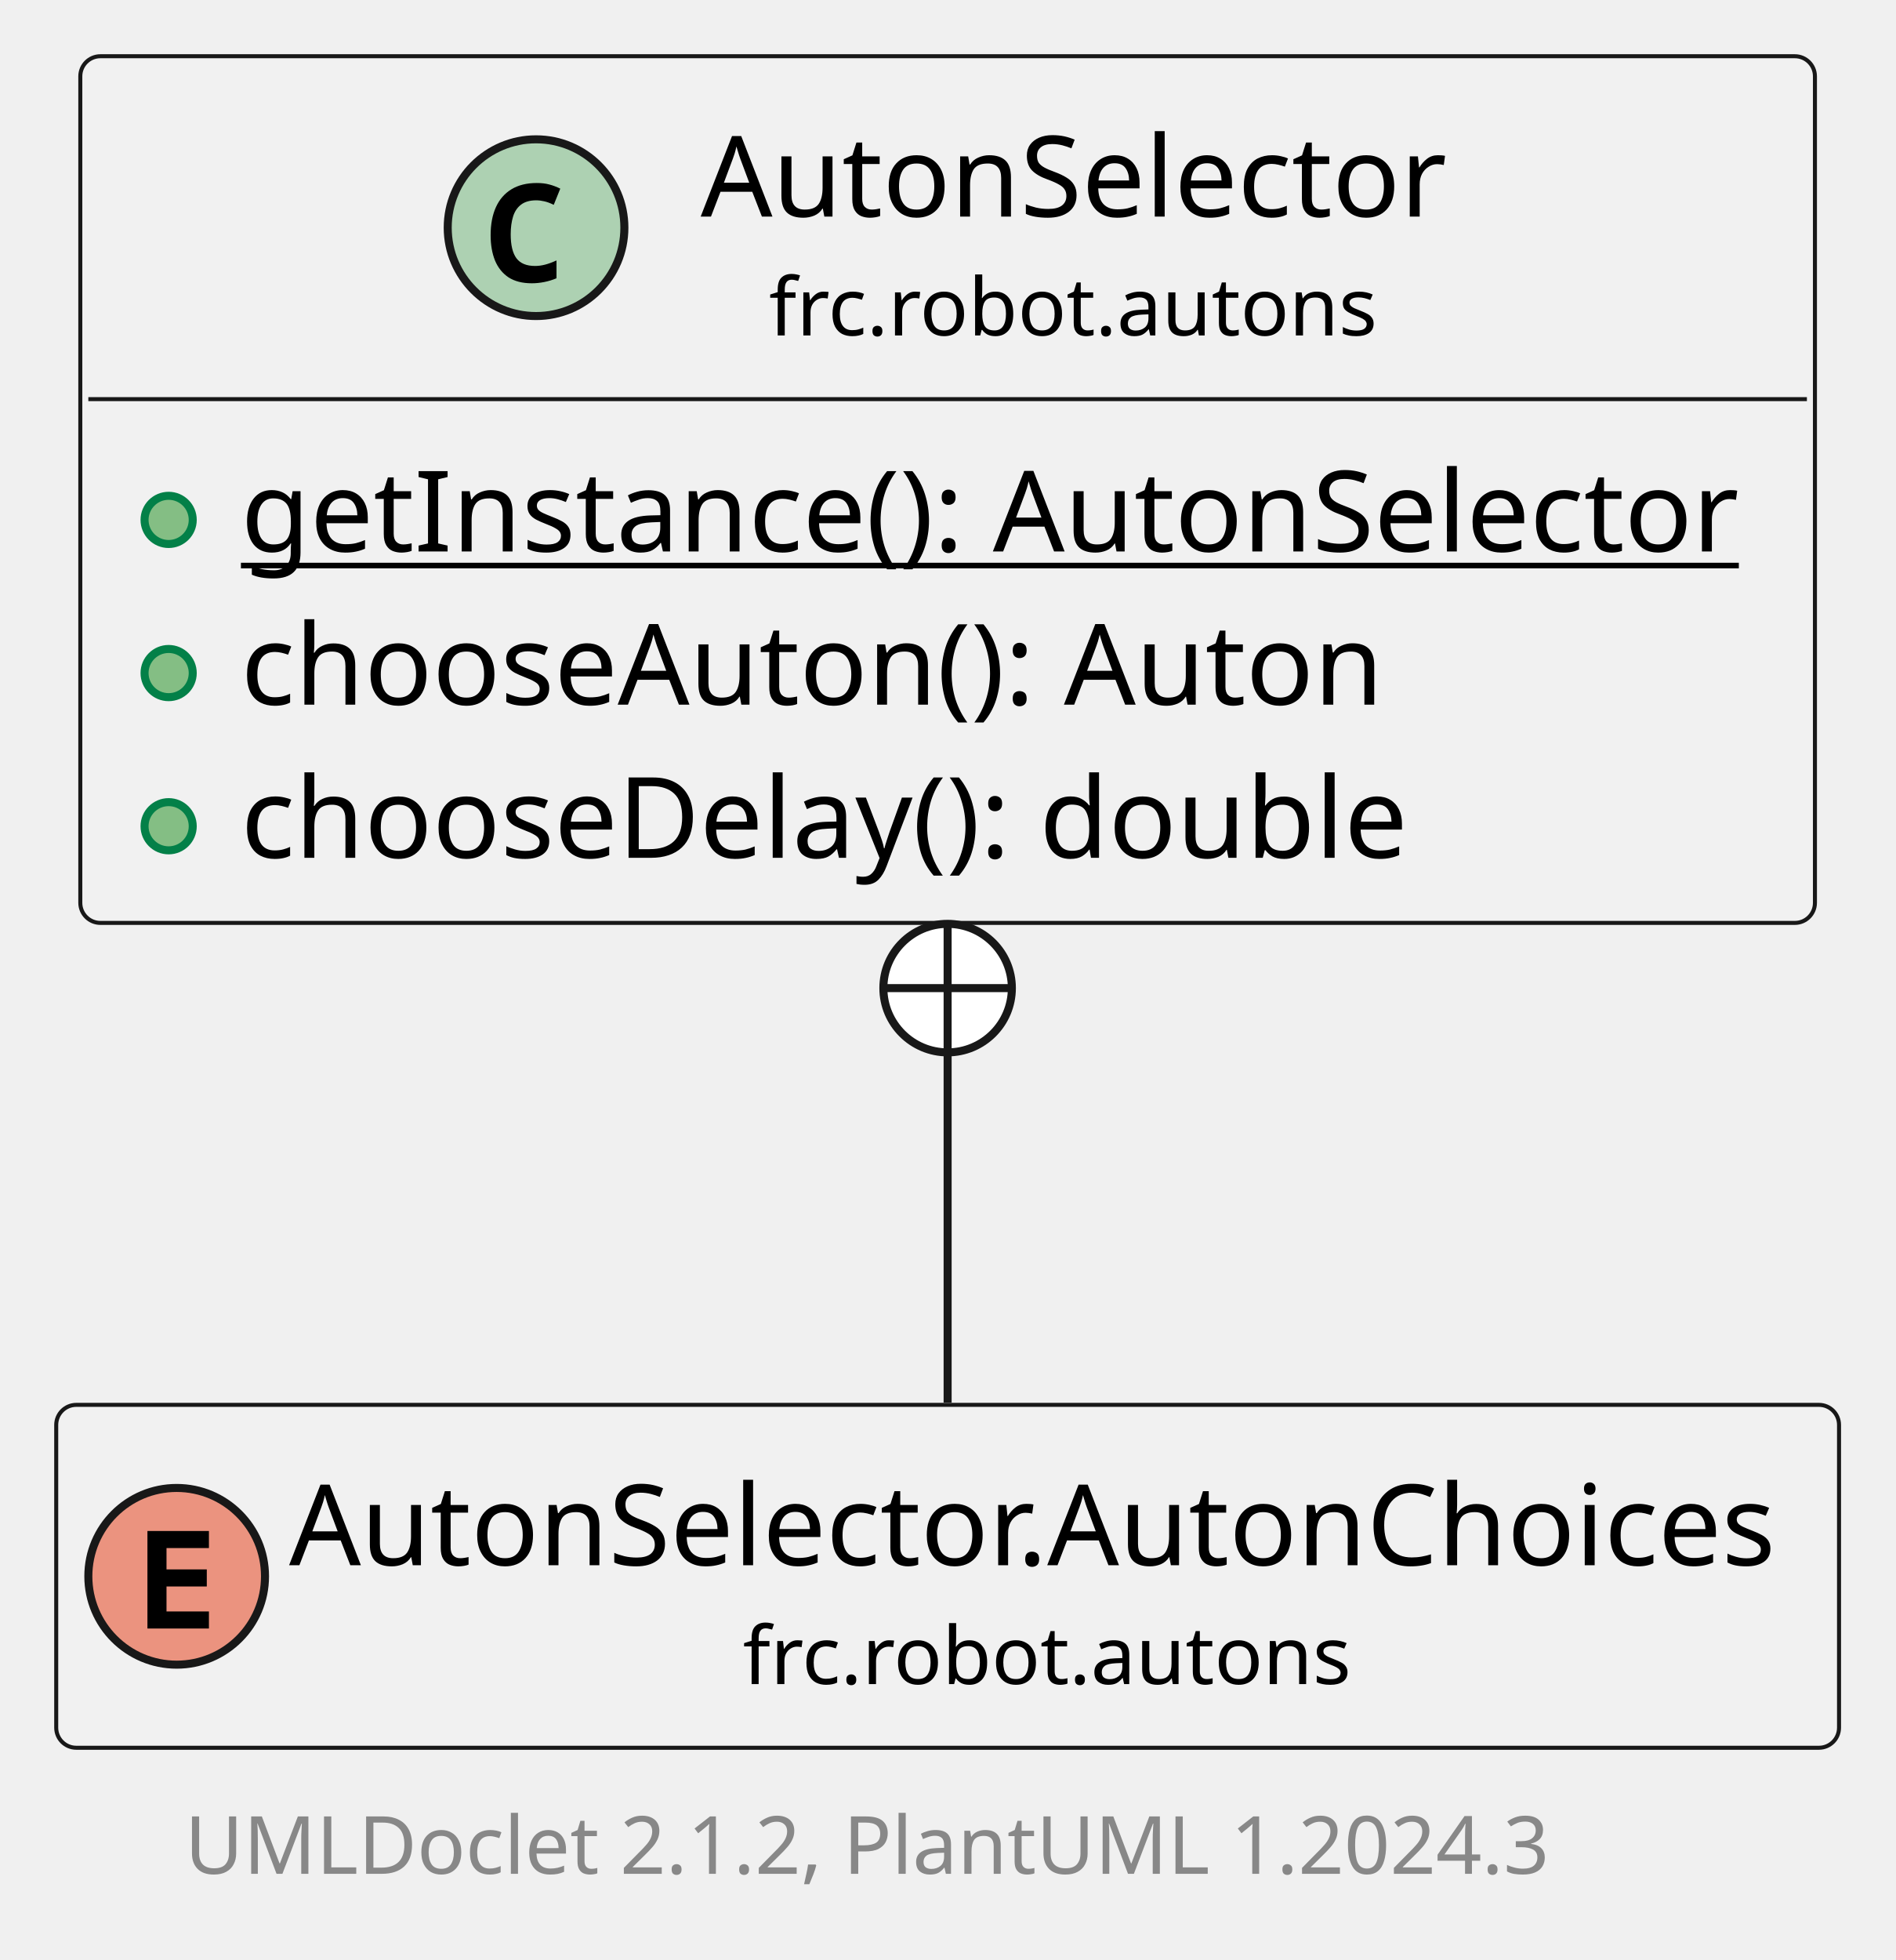
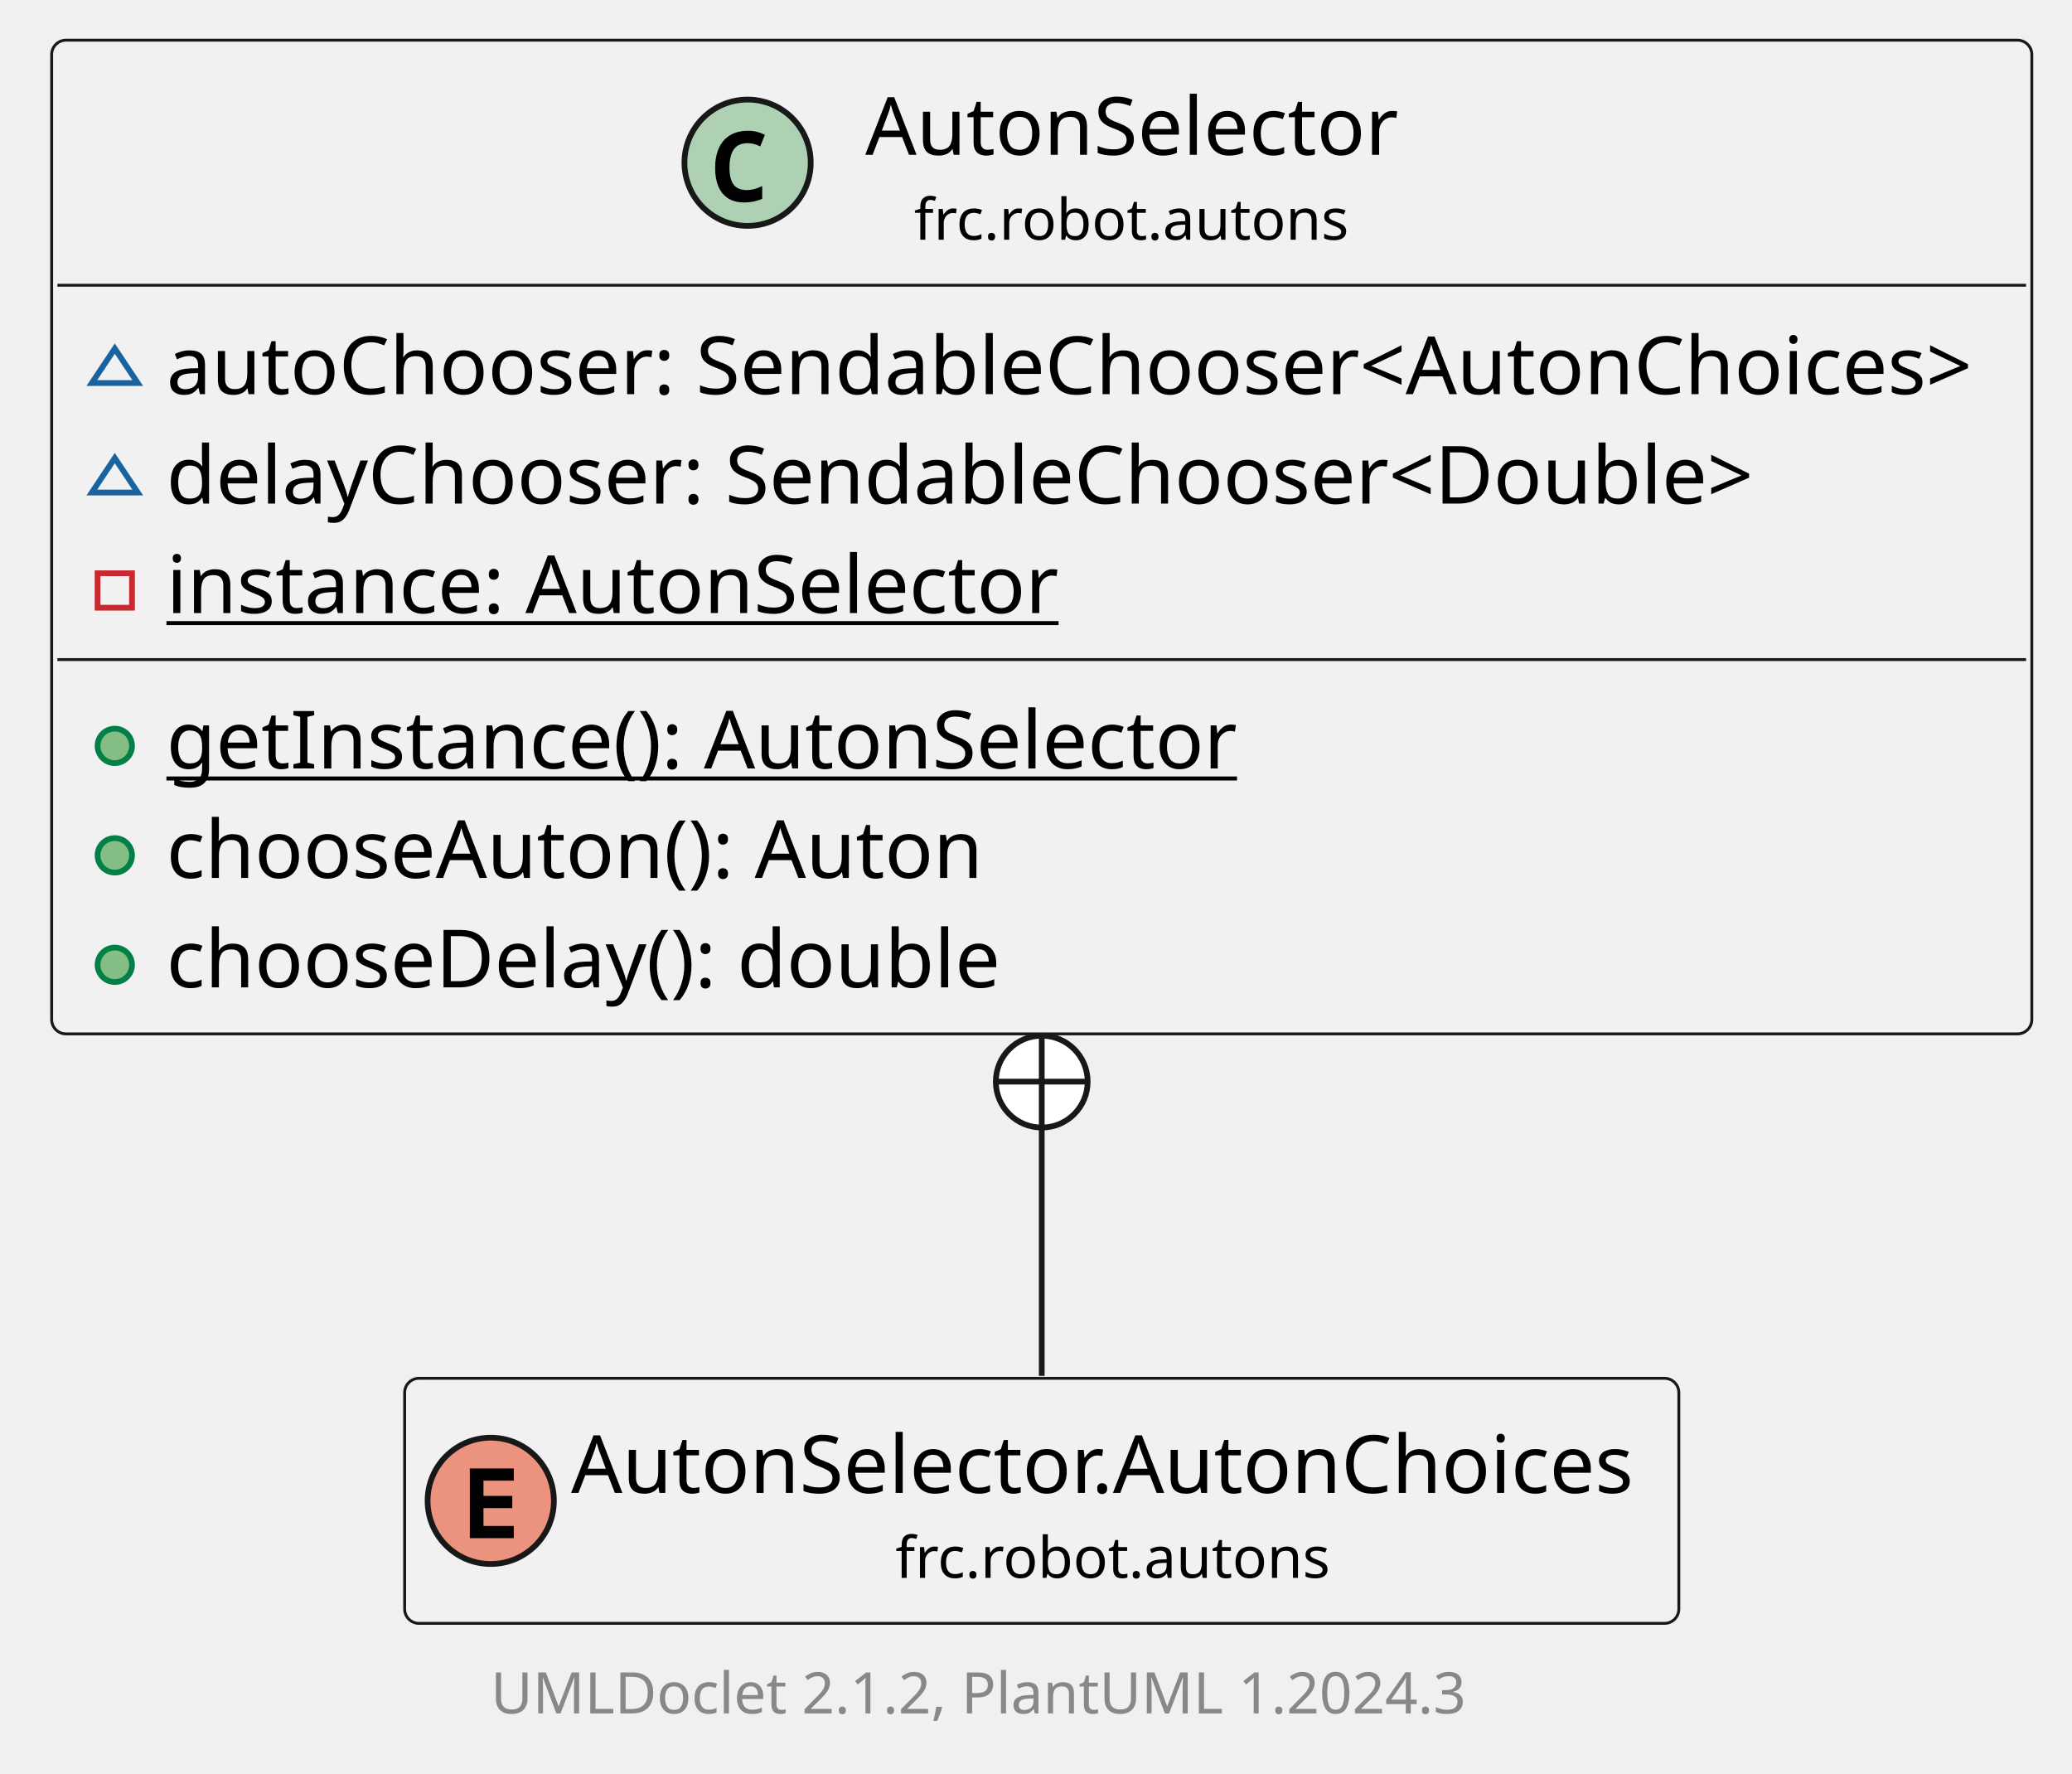
- <svg xmlns="http://www.w3.org/2000/svg" xmlns:xlink="http://www.w3.org/1999/xlink" contentStyleType="text/css" height="244px" preserveAspectRatio="none" style="width:236px;height:244px;background:#FFFFFF;" version="1.1" viewBox="0 0 236 244" width="236px" zoomAndPan="magnify">
+ <svg xmlns="http://www.w3.org/2000/svg" xmlns:xlink="http://www.w3.org/1999/xlink" contentStyleType="text/css" height="309px" preserveAspectRatio="none" style="width:361px;height:309px;background:#FFFFFF;" version="1.1" viewBox="0 0 361 309" width="361px" zoomAndPan="magnify">
  <defs />
  <g>
    <a href="AutonSelector.html" target="_top" title="AutonSelector.html" xlink:actuate="onRequest" xlink:href="AutonSelector.html" xlink:show="new" xlink:title="AutonSelector.html" xlink:type="simple">
      <g id="elem_frc.robot.autons.AutonSelector">
-         <rect codeLine="5" fill="#F1F1F1" height="107.892" id="frc.robot.autons.AutonSelector" rx="2.5" ry="2.5" style="stroke:#181818;stroke-width:0.5;" width="216" x="10" y="7" />
-         <ellipse cx="66.75" cy="28.344" fill="#ADD1B2" rx="11" ry="11" style="stroke:#181818;stroke-width:1.0;" />
-         <path d="M66.219,35.266 Q64.469,35.266 63.328,34.532 Q62.203,33.782 61.641,32.438 Q61.094,31.078 61.094,29.282 Q61.094,27.25 61.75,25.797 Q62.406,24.344 63.688,23.563 Q64.969,22.782 66.844,22.782 Q67.734,22.782 68.406,22.969 Q69.078,23.141 69.766,23.485 L68.953,25.5 Q68.328,25.188 67.781,25.063 Q67.25,24.938 66.766,24.938 Q65.594,24.938 64.891,25.469 Q64.188,26 63.891,26.953 Q63.594,27.907 63.594,29.172 Q63.594,31.188 64.312,32.157 Q65.031,33.11 66.625,33.11 Q67.219,33.11 67.844,32.953 Q68.469,32.797 69.297,32.422 L69.297,34.641 Q68.562,34.953 67.766,35.11 Q66.984,35.266 66.219,35.266 Z " fill="#000000" />
-         <text fill="#000000" font-family="sans-serif" font-size="14" lengthAdjust="spacing" textLength="94" x="87.25" y="26.966">AutonSelector</text>
-         <text fill="#000000" font-family="sans-serif" font-size="10" lengthAdjust="spacing" textLength="77" x="95.75" y="41.758">frc.robot.autons</text>
-         <line style="stroke:#181818;stroke-width:0.5;" x1="11" x2="225" y1="49.688" y2="49.688" />
-         <ellipse cx="21" cy="64.722" fill="#84BE84" rx="3" ry="3" style="stroke:#038048;stroke-width:1.0;" />
-         <text fill="#000000" font-family="sans-serif" font-size="14" lengthAdjust="spacing" text-decoration="underline" textLength="190" x="30" y="68.654">getInstance(): AutonSelector</text>
-         <ellipse cx="21" cy="83.79" fill="#84BE84" rx="3" ry="3" style="stroke:#038048;stroke-width:1.0;" />
-         <text fill="#000000" font-family="sans-serif" font-size="14" lengthAdjust="spacing" textLength="143" x="30" y="87.722">chooseAuton(): Auton</text>
-         <ellipse cx="21" cy="102.858" fill="#84BE84" rx="3" ry="3" style="stroke:#038048;stroke-width:1.0;" />
-         <text fill="#000000" font-family="sans-serif" font-size="14" lengthAdjust="spacing" textLength="147" x="30" y="106.79">chooseDelay(): double</text>
+         <rect codeLine="5" fill="#F1F1F1" height="173.095" id="frc.robot.autons.AutonSelector" rx="2.5" ry="2.5" style="stroke:#181818;stroke-width:0.5;" width="345" x="9" y="7" />
+         <ellipse cx="130.25" cy="28.344" fill="#ADD1B2" rx="11" ry="11" style="stroke:#181818;stroke-width:1.0;" />
+         <path d="M129.719,35.266 Q127.969,35.266 126.828,34.532 Q125.703,33.782 125.141,32.438 Q124.594,31.078 124.594,29.282 Q124.594,27.25 125.25,25.797 Q125.906,24.344 127.188,23.563 Q128.469,22.782 130.344,22.782 Q131.234,22.782 131.906,22.969 Q132.578,23.141 133.266,23.485 L132.453,25.5 Q131.828,25.188 131.281,25.063 Q130.75,24.938 130.266,24.938 Q129.094,24.938 128.391,25.469 Q127.688,26 127.391,26.953 Q127.094,27.907 127.094,29.172 Q127.094,31.188 127.812,32.157 Q128.531,33.11 130.125,33.11 Q130.719,33.11 131.344,32.953 Q131.969,32.797 132.797,32.422 L132.797,34.641 Q132.062,34.953 131.266,35.11 Q130.484,35.266 129.719,35.266 Z " fill="#000000" />
+         <text fill="#000000" font-family="sans-serif" font-size="14" lengthAdjust="spacing" textLength="94" x="150.75" y="26.966">AutonSelector</text>
+         <text fill="#000000" font-family="sans-serif" font-size="10" lengthAdjust="spacing" textLength="77" x="159.25" y="41.758">frc.robot.autons</text>
+         <line style="stroke:#181818;stroke-width:0.5;" x1="10" x2="353" y1="49.688" y2="49.688" />
+         <polygon fill="none" points="20,60.722,16,66.722,24,66.722" style="stroke:#1963A0;stroke-width:1.0;" />
+         <text fill="#000000" font-family="sans-serif" font-size="14" lengthAdjust="spacing" textLength="319" x="29" y="68.654">autoChooser: SendableChooser&lt;AutonChoices&gt;</text>
+         <polygon fill="none" points="20,79.79,16,85.79,24,85.79" style="stroke:#1963A0;stroke-width:1.0;" />
+         <text fill="#000000" font-family="sans-serif" font-size="14" lengthAdjust="spacing" textLength="281" x="29" y="87.722">delayChooser: SendableChooser&lt;Double&gt;</text>
+         <rect fill="none" height="6" style="stroke:#C82930;stroke-width:1.0;" width="6" x="17" y="99.858" />
+         <text fill="#000000" font-family="sans-serif" font-size="14" lengthAdjust="spacing" text-decoration="underline" textLength="159" x="29" y="106.79">instance: AutonSelector</text>
+         <line style="stroke:#181818;stroke-width:0.5;" x1="10" x2="353" y1="114.892" y2="114.892" />
+         <ellipse cx="20" cy="129.926" fill="#84BE84" rx="3" ry="3" style="stroke:#038048;stroke-width:1.0;" />
+         <text fill="#000000" font-family="sans-serif" font-size="14" lengthAdjust="spacing" text-decoration="underline" textLength="190" x="29" y="133.858">getInstance(): AutonSelector</text>
+         <ellipse cx="20" cy="148.994" fill="#84BE84" rx="3" ry="3" style="stroke:#038048;stroke-width:1.0;" />
+         <text fill="#000000" font-family="sans-serif" font-size="14" lengthAdjust="spacing" textLength="143" x="29" y="152.925">chooseAuton(): Auton</text>
+         <ellipse cx="20" cy="168.061" fill="#84BE84" rx="3" ry="3" style="stroke:#038048;stroke-width:1.0;" />
+         <text fill="#000000" font-family="sans-serif" font-size="14" lengthAdjust="spacing" textLength="147" x="29" y="171.993">chooseDelay(): double</text>
      </g>
    </a>
    <a href="AutonSelector.AutonChoices.html" target="_top" title="AutonSelector.AutonChoices.html" xlink:actuate="onRequest" xlink:href="AutonSelector.AutonChoices.html" xlink:show="new" xlink:title="AutonSelector.AutonChoices.html" xlink:type="simple">
      <g id="elem_frc.robot.autons.AutonSelector.AutonChoices">
-         <rect codeLine="10" fill="#F1F1F1" height="42.688" id="frc.robot.autons.AutonSelector.AutonChoices" rx="2.5" ry="2.5" style="stroke:#181818;stroke-width:0.5;" width="222" x="7" y="174.89" />
-         <ellipse cx="22" cy="196.234" fill="#EB937F" rx="11" ry="11" style="stroke:#181818;stroke-width:1.0;" />
-         <path d="M18.359,202.734 L18.359,190.593 L26.016,190.593 L26.016,192.718 L20.734,192.718 L20.734,195.375 L25.75,195.375 L25.75,197.5 L20.734,197.5 L20.734,200.609 L26.016,200.609 L26.016,202.734 L18.359,202.734 Z " fill="#000000" />
-         <text fill="#000000" font-family="sans-serif" font-size="14" lengthAdjust="spacing" textLength="190" x="36" y="194.856">AutonSelector.AutonChoices</text>
-         <text fill="#000000" font-family="sans-serif" font-size="10" lengthAdjust="spacing" textLength="77" x="92.5" y="209.648">frc.robot.autons</text>
+         <rect codeLine="13" fill="#F1F1F1" height="42.688" id="frc.robot.autons.AutonSelector.AutonChoices" rx="2.5" ry="2.5" style="stroke:#181818;stroke-width:0.5;" width="222" x="70.5" y="240.09" />
+         <ellipse cx="85.5" cy="261.434" fill="#EB937F" rx="11" ry="11" style="stroke:#181818;stroke-width:1.0;" />
+         <path d="M81.859,267.934 L81.859,255.793 L89.516,255.793 L89.516,257.918 L84.234,257.918 L84.234,260.575 L89.25,260.575 L89.25,262.7 L84.234,262.7 L84.234,265.809 L89.516,265.809 L89.516,267.934 L81.859,267.934 Z " fill="#000000" />
+         <text fill="#000000" font-family="sans-serif" font-size="14" lengthAdjust="spacing" textLength="190" x="99.5" y="260.056">AutonSelector.AutonChoices</text>
+         <text fill="#000000" font-family="sans-serif" font-size="10" lengthAdjust="spacing" textLength="77" x="156" y="274.848">frc.robot.autons</text>
      </g>
    </a>
    <g id="link_frc.robot.autons.AutonSelector_frc.robot.autons.AutonSelector.AutonChoices">
-       <path codeLine="12" d="M118,131.01 C118,151.92 118,158.69 118,174.61 " fill="none" id="frc.robot.autons.AutonSelector-backto-frc.robot.autons.AutonSelector.AutonChoices" style="stroke:#181818;stroke-width:1.0;" />
-       <ellipse cx="118" cy="123.01" fill="#FFFFFF" rx="8" ry="8" style="stroke:#181818;stroke-width:1.0;" />
-       <line style="stroke:#181818;stroke-width:1.0;" x1="118" x2="118" y1="131.01" y2="115.01" />
-       <line style="stroke:#181818;stroke-width:1.0;" x1="110" x2="126" y1="123.01" y2="123.01" />
+       <path codeLine="15" d="M181.5,196.41 C181.5,218.54 181.5,224.4 181.5,239.67 " fill="none" id="frc.robot.autons.AutonSelector-backto-frc.robot.autons.AutonSelector.AutonChoices" style="stroke:#181818;stroke-width:1.0;" />
+       <ellipse cx="181.5" cy="188.41" fill="#FFFFFF" rx="8" ry="8" style="stroke:#181818;stroke-width:1.0;" />
+       <line style="stroke:#181818;stroke-width:1.0;" x1="181.5" x2="181.5" y1="196.41" y2="180.41" />
+       <line style="stroke:#181818;stroke-width:1.0;" x1="173.5" x2="189.5" y1="188.41" y2="188.41" />
    </g>
-     <text fill="#888888" font-family="sans-serif" font-size="10" lengthAdjust="spacing" textLength="176" x="23" y="233.268">UMLDoclet 2.1.2, PlantUML 1.2024.3</text>
+     <text fill="#888888" font-family="sans-serif" font-size="10" lengthAdjust="spacing" textLength="176" x="85.5" y="298.468">UMLDoclet 2.1.2, PlantUML 1.2024.3</text>
  </g>
</svg>
